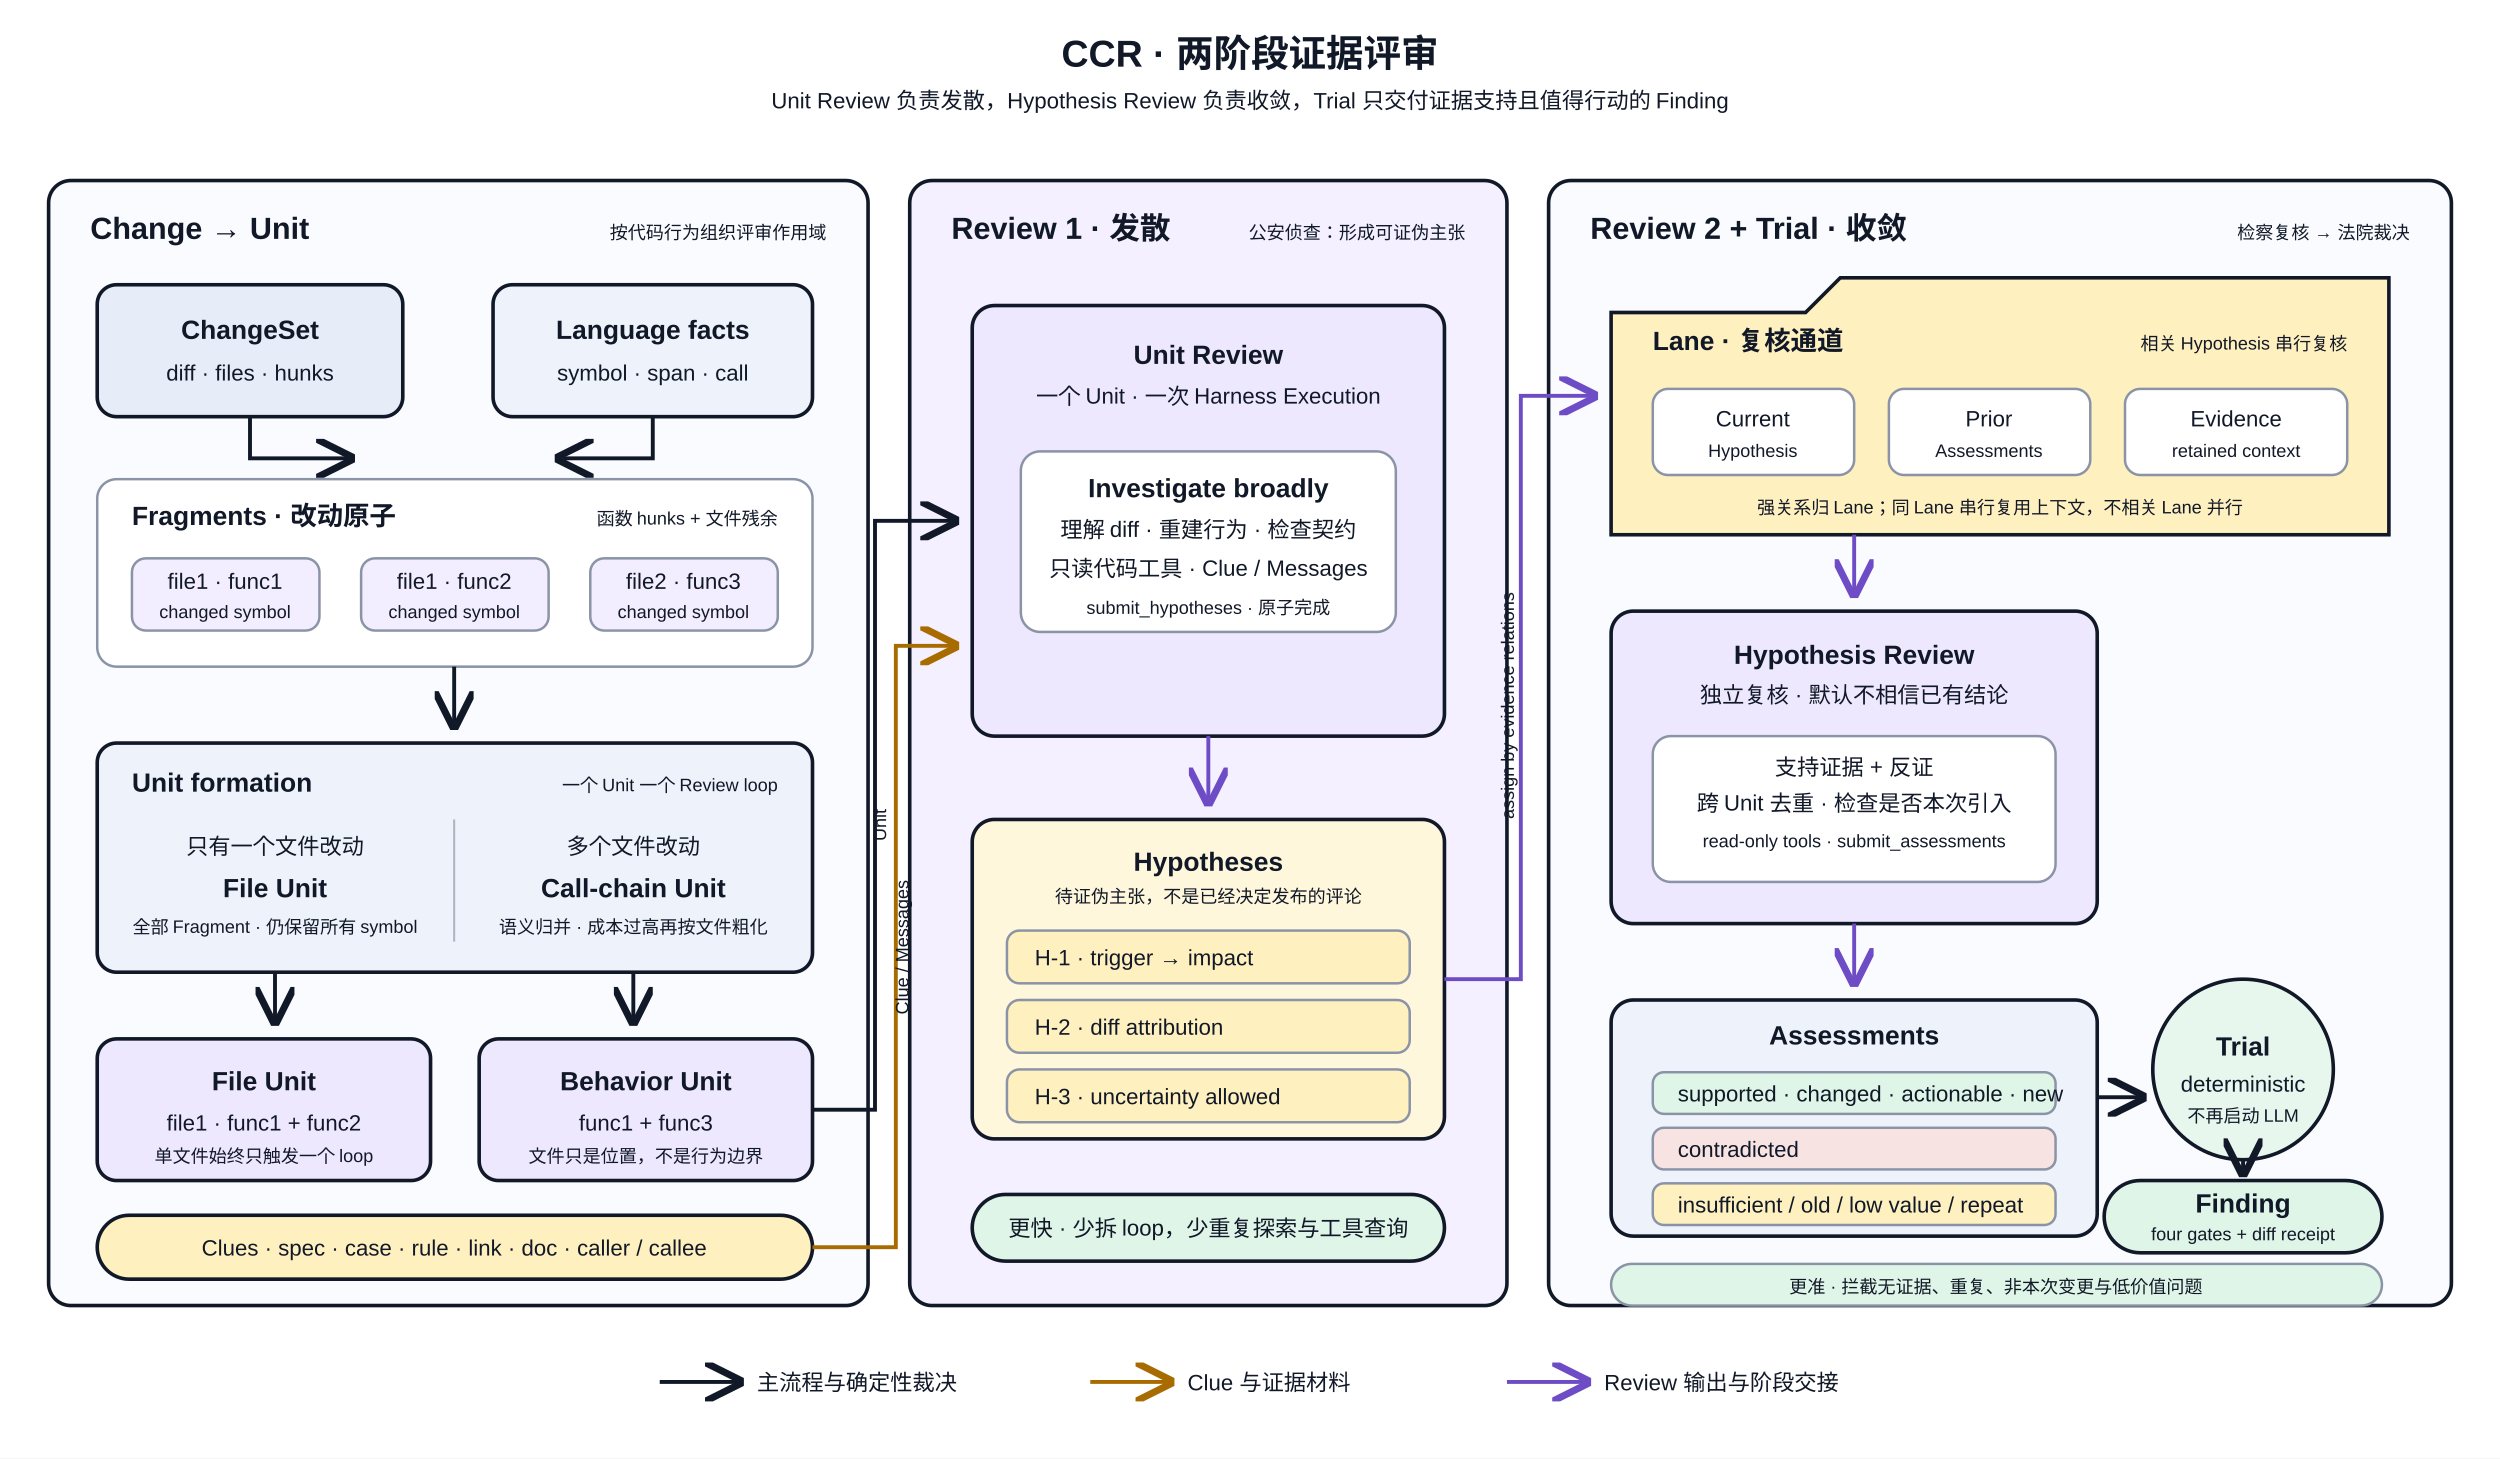
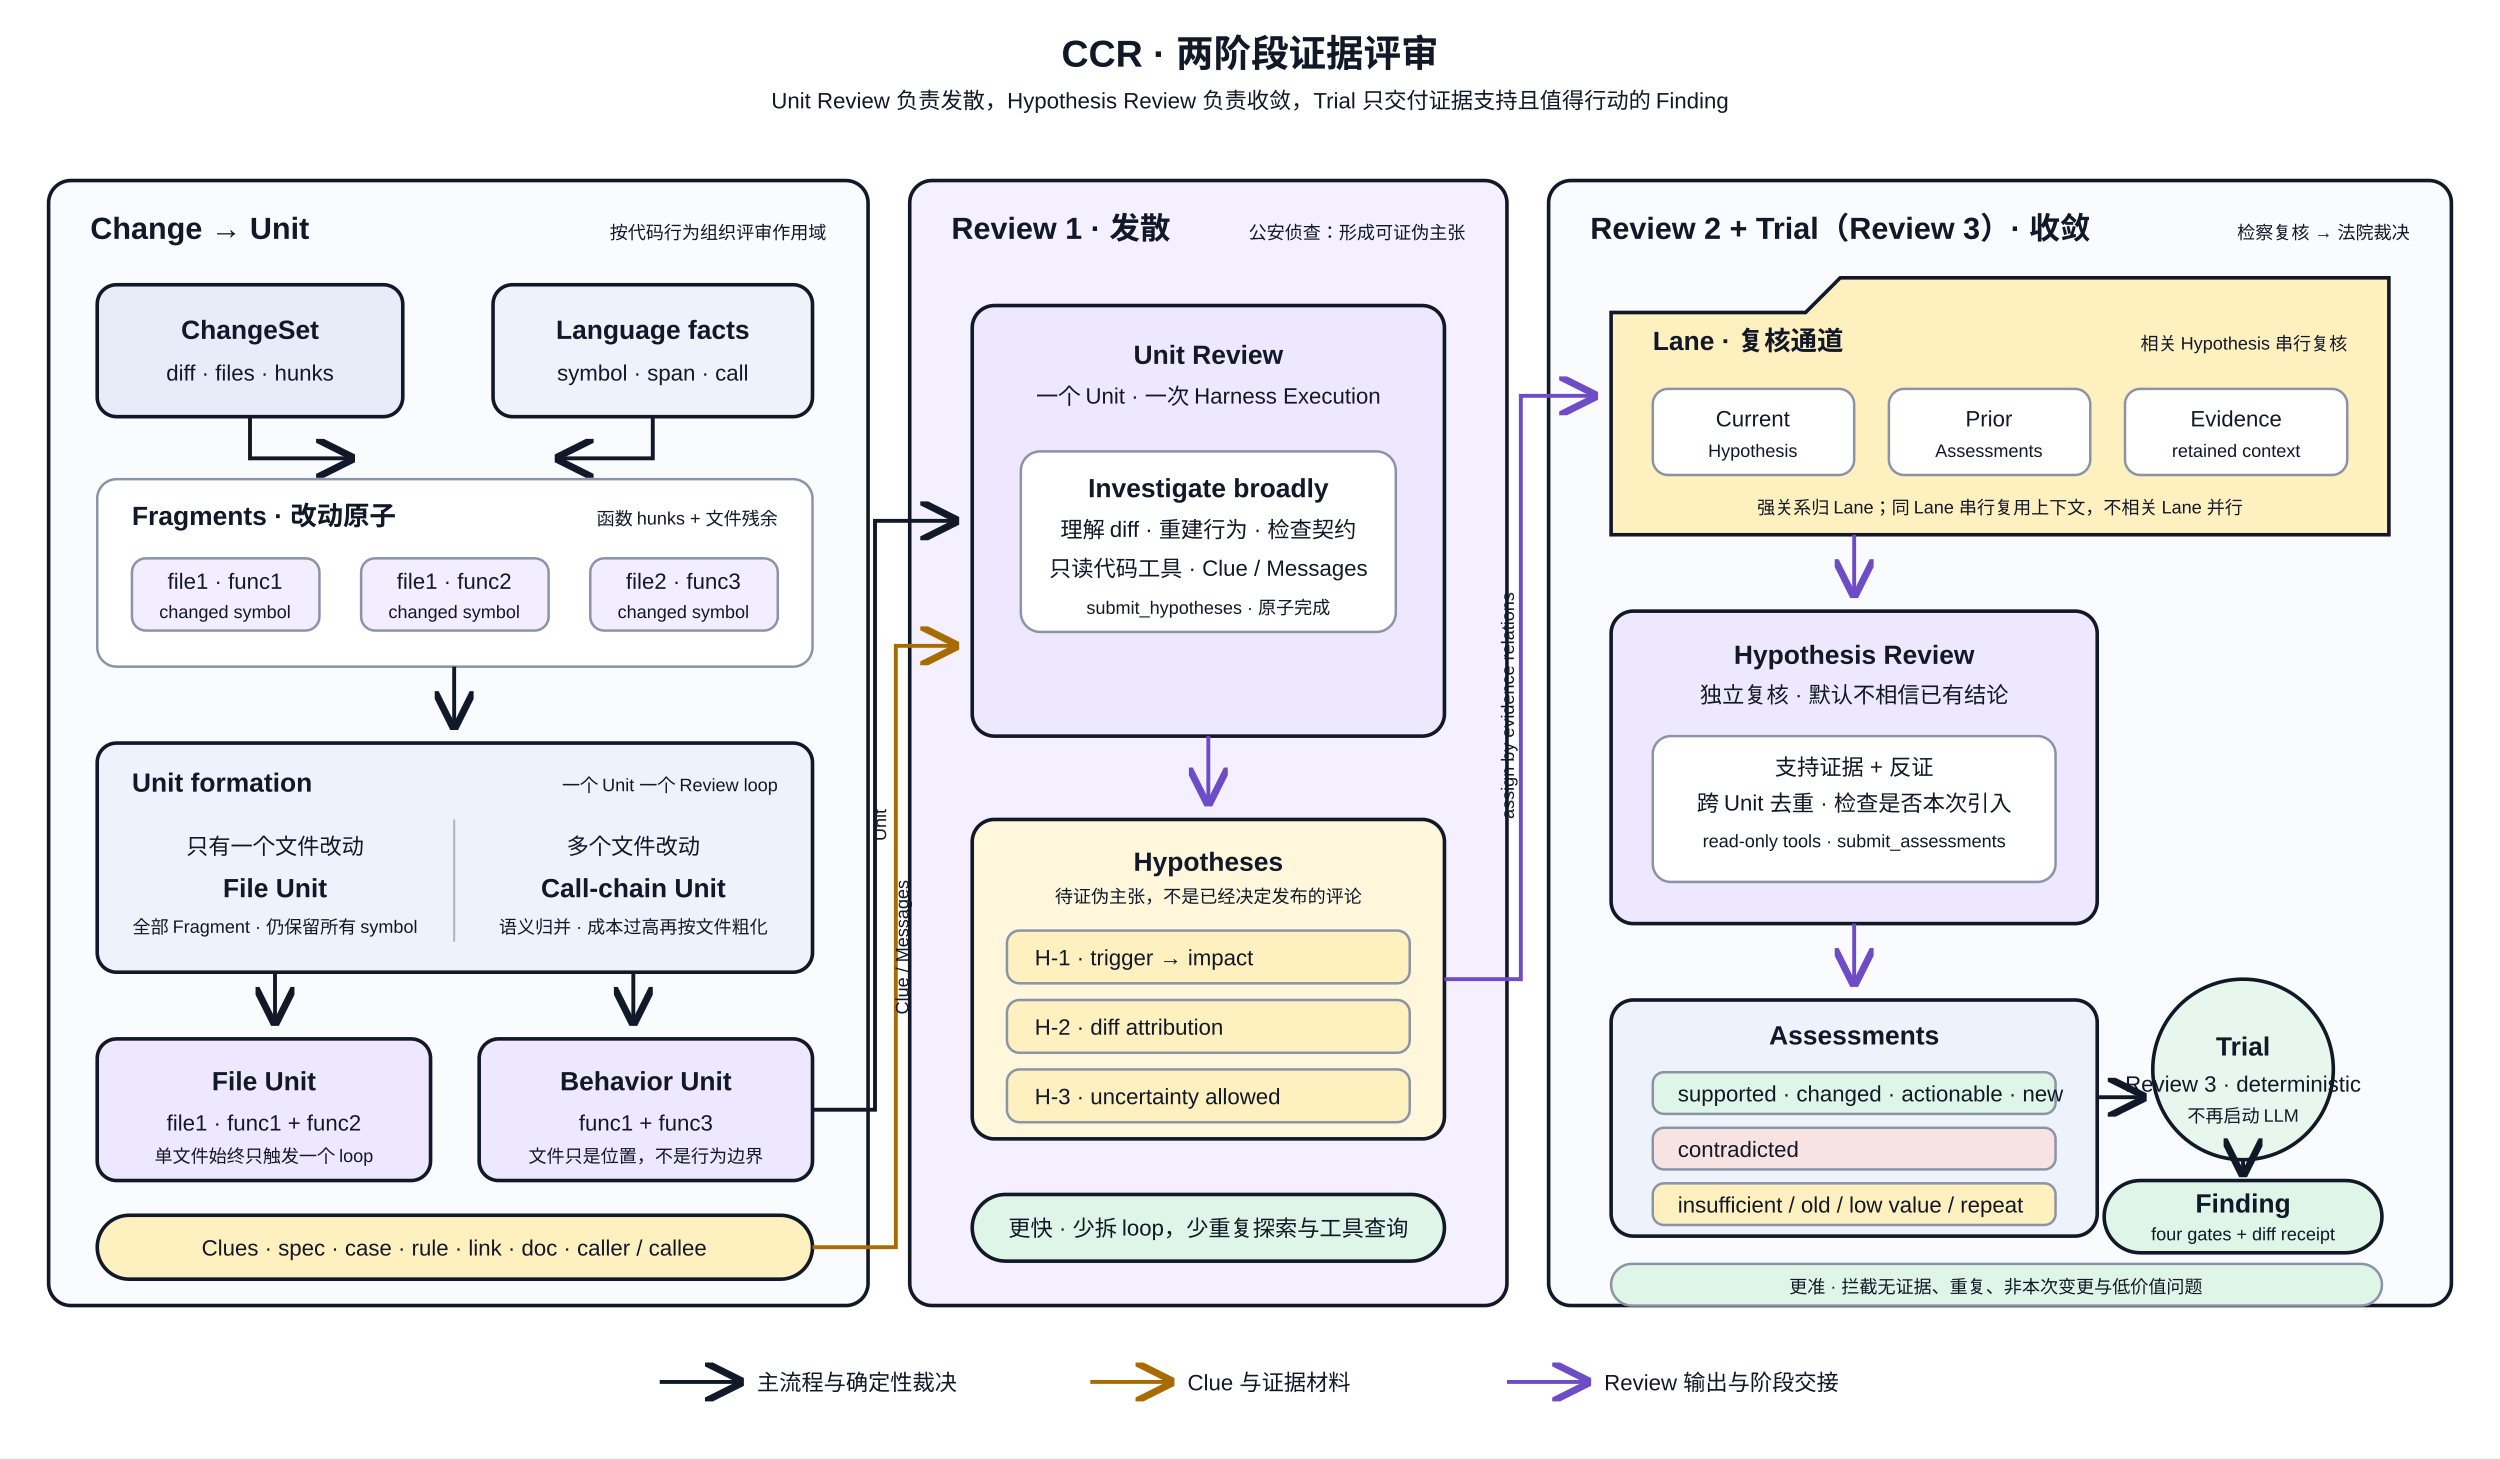
<svg xmlns="http://www.w3.org/2000/svg" width="1800" height="1050" viewBox="0 0 1800 1050">
  <defs>
    <marker id="arrow" markerWidth="10" markerHeight="10" refX="8" refY="5" orient="auto">
      <path d="M0,0 L10,5 L0,10" fill="none" stroke="#111827" stroke-width="1.8" />
    </marker>
    <marker id="review-arrow" markerWidth="10" markerHeight="10" refX="8" refY="5" orient="auto">
      <path d="M0,0 L10,5 L0,10" fill="none" stroke="#6d4cc5" stroke-width="1.8" />
    </marker>
    <marker id="evidence-arrow" markerWidth="10" markerHeight="10" refX="8" refY="5" orient="auto">
      <path d="M0,0 L10,5 L0,10" fill="none" stroke="#a76b00" stroke-width="1.8" />
    </marker>
    <style>
      text {
        font-family: -apple-system, BlinkMacSystemFont, "Segoe UI", "PingFang SC", Arial, sans-serif;
        fill: #111827;
      }
      .title { font-size: 27px; font-weight: 650; }
      .section-title { font-size: 22px; font-weight: 650; }
      .label { font-size: 19px; font-weight: 600; }
      .small { font-size: 16px; }
      .tiny { font-size: 13px; }
      .box { stroke: #111827; stroke-width: 2.6; }
      .soft-box { stroke: #8a94a6; stroke-width: 1.8; }
      .flow { fill: none; stroke: #111827; stroke-width: 2.8; marker-end: url(#arrow); }
      .review-flow {
        fill: none;
        stroke: #6d4cc5;
        stroke-width: 2.8;
        marker-end: url(#review-arrow);
      }
      .evidence-flow {
        fill: none;
        stroke: #a76b00;
        stroke-width: 2.8;
        marker-end: url(#evidence-arrow);
      }
      .divider { stroke: #aeb6c4; stroke-width: 1.5; }
    </style>
  </defs>
  <rect width="1800" height="1050" fill="#ffffff" />
  <text x="900" y="48" text-anchor="middle" class="title">CCR · 两阶段证据评审</text>
  <text x="900" y="78" text-anchor="middle" class="small">
    Unit Review 负责发散，Hypothesis Review 负责收敛，Trial 只交付证据支持且值得行动的 Finding
  </text>
  <rect x="35" y="130" width="590" height="810" rx="16" fill="#f9fbff" class="box" />
  <text x="65" y="172" class="section-title">Change → Unit</text>
  <text x="595" y="172" text-anchor="end" class="tiny">按代码行为组织评审作用域</text>
  <rect x="70" y="205" width="220" height="95" rx="14" fill="#e7edf8" class="box" />
  <text x="180" y="244" text-anchor="middle" class="label">ChangeSet</text>
  <text x="180" y="274" text-anchor="middle" class="small">diff · files · hunks</text>
  <rect x="355" y="205" width="230" height="95" rx="14" fill="#eef3fb" class="box" />
  <text x="470" y="244" text-anchor="middle" class="label">Language facts</text>
  <text x="470" y="274" text-anchor="middle" class="small">symbol · span · call</text>
  <path d="M180 300 V330 H250" class="flow" />
  <path d="M470 300 V330 H405" class="flow" />
  <rect x="70" y="345" width="515" height="135" rx="14" fill="#ffffff" class="soft-box" />
  <text x="95" y="378" class="label">Fragments · 改动原子</text>
  <text x="560" y="378" text-anchor="end" class="tiny">函数 hunks + 文件残余</text>
  <rect x="95" y="402" width="135" height="52" rx="10" fill="#f2edff" class="soft-box" />
  <text x="162" y="424" text-anchor="middle" class="small">file1 · func1</text>
  <text x="162" y="445" text-anchor="middle" class="tiny">changed symbol</text>
  <rect x="260" y="402" width="135" height="52" rx="10" fill="#f2edff" class="soft-box" />
  <text x="327" y="424" text-anchor="middle" class="small">file1 · func2</text>
  <text x="327" y="445" text-anchor="middle" class="tiny">changed symbol</text>
  <rect x="425" y="402" width="135" height="52" rx="10" fill="#f2edff" class="soft-box" />
  <text x="492" y="424" text-anchor="middle" class="small">file2 · func3</text>
  <text x="492" y="445" text-anchor="middle" class="tiny">changed symbol</text>
  <line x1="327" y1="480" x2="327" y2="520" class="flow" />
  <rect x="70" y="535" width="515" height="165" rx="14" fill="#eef3fb" class="box" />
  <text x="95" y="570" class="label">Unit formation</text>
  <text x="560" y="570" text-anchor="end" class="tiny">一个 Unit 一个 Review loop</text>
  <line x1="327" y1="590" x2="327" y2="678" class="divider" />
  <text x="198" y="615" text-anchor="middle" class="small">只有一个文件改动</text>
  <text x="198" y="646" text-anchor="middle" class="label">File Unit</text>
  <text x="198" y="672" text-anchor="middle" class="tiny">全部 Fragment · 仍保留所有 symbol</text>
  <text x="456" y="615" text-anchor="middle" class="small">多个文件改动</text>
  <text x="456" y="646" text-anchor="middle" class="label">Call-chain Unit</text>
  <text x="456" y="672" text-anchor="middle" class="tiny">语义归并 · 成本过高再按文件粗化</text>
  <path d="M198 700 V733" class="flow" />
  <path d="M456 700 V733" class="flow" />
  <rect x="70" y="748" width="240" height="102" rx="14" fill="#eee8ff" class="box" />
  <text x="190" y="785" text-anchor="middle" class="label">File Unit</text>
  <text x="190" y="814" text-anchor="middle" class="small">file1 · func1 + func2</text>
  <text x="190" y="837" text-anchor="middle" class="tiny">单文件始终只触发一个 loop</text>
  <rect x="345" y="748" width="240" height="102" rx="14" fill="#eee8ff" class="box" />
  <text x="465" y="785" text-anchor="middle" class="label">Behavior Unit</text>
  <text x="465" y="814" text-anchor="middle" class="small">func1 + func3</text>
  <text x="465" y="837" text-anchor="middle" class="tiny">文件只是位置，不是行为边界</text>
  <rect x="70" y="875" width="515" height="46" rx="23" fill="#fff0bf" class="box" />
  <text x="327" y="904" text-anchor="middle" class="small">
    Clues · spec · case · rule · link · doc · caller / callee
  </text>
  <rect x="655" y="130" width="430" height="810" rx="16" fill="#f4f0ff" class="box" />
  <text x="685" y="172" class="section-title">Review 1 · 发散</text>
  <text x="1055" y="172" text-anchor="end" class="tiny">公安侦查：形成可证伪主张</text>
  <rect x="700" y="220" width="340" height="310" rx="16" fill="#eee8ff" class="box" />
  <text x="870" y="262" text-anchor="middle" class="label">Unit Review</text>
  <text x="870" y="291" text-anchor="middle" class="small">一个 Unit · 一次 Harness Execution</text>
  <rect x="735" y="325" width="270" height="130" rx="14" fill="#ffffff" class="soft-box" />
  <text x="870" y="358" text-anchor="middle" class="label">Investigate broadly</text>
  <text x="870" y="387" text-anchor="middle" class="small">理解 diff · 重建行为 · 检查契约</text>
  <text x="870" y="415" text-anchor="middle" class="small">只读代码工具 · Clue / Messages</text>
  <text x="870" y="442" text-anchor="middle" class="tiny">submit_hypotheses · 原子完成</text>
  <path d="M585 799 H630 V375 H685" class="flow" />
  <text x="638" y="594" text-anchor="middle" class="tiny" transform="rotate(-90 638 594)">Unit</text>
  <path d="M585 898 H645 V465 H685" class="evidence-flow" />
  <text x="654" y="682" text-anchor="middle" class="tiny" transform="rotate(-90 654 682)">Clue / Messages</text>
  <line x1="870" y1="530" x2="870" y2="575" class="review-flow" />
  <rect x="700" y="590" width="340" height="230" rx="16" fill="#fff7dc" class="box" />
  <text x="870" y="627" text-anchor="middle" class="label">Hypotheses</text>
  <text x="870" y="650" text-anchor="middle" class="tiny">待证伪主张，不是已经决定发布的评论</text>
  <rect x="725" y="670" width="290" height="38" rx="9" fill="#fff0bf" class="soft-box" />
  <text x="745" y="695" class="small">H-1 · trigger → impact</text>
  <rect x="725" y="720" width="290" height="38" rx="9" fill="#fff0bf" class="soft-box" />
  <text x="745" y="745" class="small">H-2 · diff attribution</text>
  <rect x="725" y="770" width="290" height="38" rx="9" fill="#fff0bf" class="soft-box" />
  <text x="745" y="795" class="small">H-3 · uncertainty allowed</text>
  <rect x="700" y="860" width="340" height="48" rx="24" fill="#dff5e8" class="box" />
  <text x="870" y="890" text-anchor="middle" class="small">更快 · 少拆 loop，少重复探索与工具查询</text>
  <rect x="1115" y="130" width="650" height="810" rx="16" fill="#f9fbff" class="box" />
-   <text x="1145" y="172" class="section-title">Review 2 + Trial · 收敛</text>
+   <text x="1145" y="172" class="section-title">Review 2 + Trial（Review 3）· 收敛</text>
  <text x="1735" y="172" text-anchor="end" class="tiny">检察复核 → 法院裁决</text>
  <path d="M1040 705 H1095 V285 H1145" class="review-flow" />
  <text x="1090" y="508" text-anchor="middle" class="tiny" transform="rotate(-90 1090 508)">
    assign by evidence relations
  </text>
  <path d="M1160 225 H1300 L1325 200 H1720 V385 H1160 Z" fill="#fff0bf" class="box" />
  <text x="1190" y="252" class="label">Lane · 复核通道</text>
  <text x="1690" y="252" text-anchor="end" class="tiny">相关 Hypothesis 串行复核</text>
  <rect x="1190" y="280" width="145" height="62" rx="11" fill="#ffffff" class="soft-box" />
  <text x="1262" y="307" text-anchor="middle" class="small">Current</text>
  <text x="1262" y="329" text-anchor="middle" class="tiny">Hypothesis</text>
  <rect x="1360" y="280" width="145" height="62" rx="11" fill="#ffffff" class="soft-box" />
  <text x="1432" y="307" text-anchor="middle" class="small">Prior</text>
  <text x="1432" y="329" text-anchor="middle" class="tiny">Assessments</text>
  <rect x="1530" y="280" width="160" height="62" rx="11" fill="#ffffff" class="soft-box" />
  <text x="1610" y="307" text-anchor="middle" class="small">Evidence</text>
  <text x="1610" y="329" text-anchor="middle" class="tiny">retained context</text>
  <text x="1440" y="370" text-anchor="middle" class="tiny">
    强关系归 Lane；同 Lane 串行复用上下文，不相关 Lane 并行
  </text>
  <line x1="1335" y1="385" x2="1335" y2="425" class="review-flow" />
  <rect x="1160" y="440" width="350" height="225" rx="16" fill="#eee8ff" class="box" />
  <text x="1335" y="478" text-anchor="middle" class="label">Hypothesis Review</text>
  <text x="1335" y="506" text-anchor="middle" class="small">独立复核 · 默认不相信已有结论</text>
  <rect x="1190" y="530" width="290" height="105" rx="13" fill="#ffffff" class="soft-box" />
  <text x="1335" y="558" text-anchor="middle" class="small">支持证据 + 反证</text>
  <text x="1335" y="584" text-anchor="middle" class="small">跨 Unit 去重 · 检查是否本次引入</text>
  <text x="1335" y="610" text-anchor="middle" class="tiny">read-only tools · submit_assessments</text>
  <line x1="1335" y1="665" x2="1335" y2="705" class="review-flow" />
  <rect x="1160" y="720" width="350" height="170" rx="16" fill="#eef3fb" class="box" />
  <text x="1335" y="752" text-anchor="middle" class="label">Assessments</text>
  <rect x="1190" y="772" width="290" height="30" rx="8" fill="#dff5e8" class="soft-box" />
  <text x="1208" y="793" class="small">supported · changed · actionable · new</text>
  <rect x="1190" y="812" width="290" height="30" rx="8" fill="#f8e3e3" class="soft-box" />
  <text x="1208" y="833" class="small">contradicted</text>
  <rect x="1190" y="852" width="290" height="30" rx="8" fill="#fff0bf" class="soft-box" />
  <text x="1208" y="873" class="small">insufficient / old / low value / repeat</text>
  <line x1="1510" y1="790" x2="1540" y2="790" class="flow" />
  <circle cx="1615" cy="770" r="65" fill="#e7f7ee" class="box" />
  <text x="1615" y="760" text-anchor="middle" class="label">Trial</text>
-   <text x="1615" y="786" text-anchor="middle" class="small">deterministic</text>
+   <text x="1615" y="786" text-anchor="middle" class="small">Review 3 · deterministic</text>
  <text x="1615" y="808" text-anchor="middle" class="tiny">不再启动 LLM</text>
  <line x1="1615" y1="835" x2="1615" y2="842" class="flow" />
  <rect x="1515" y="850" width="200" height="52" rx="26" fill="#dff5e8" class="box" />
  <text x="1615" y="873" text-anchor="middle" class="label">Finding</text>
  <text x="1615" y="893" text-anchor="middle" class="tiny">four gates + diff receipt</text>
  <rect x="1160" y="910" width="555" height="30" rx="15" fill="#dff5e8" class="soft-box" />
  <text x="1437" y="931" text-anchor="middle" class="tiny">
    更准 · 拦截无证据、重复、非本次变更与低价值问题
  </text>
  <line x1="475" y1="995" x2="530" y2="995" class="flow" />
  <text x="545" y="1001" class="small">主流程与确定性裁决</text>
  <line x1="785" y1="995" x2="840" y2="995" class="evidence-flow" />
  <text x="855" y="1001" class="small">Clue 与证据材料</text>
  <line x1="1085" y1="995" x2="1140" y2="995" class="review-flow" />
  <text x="1155" y="1001" class="small">Review 输出与阶段交接</text>
</svg>
